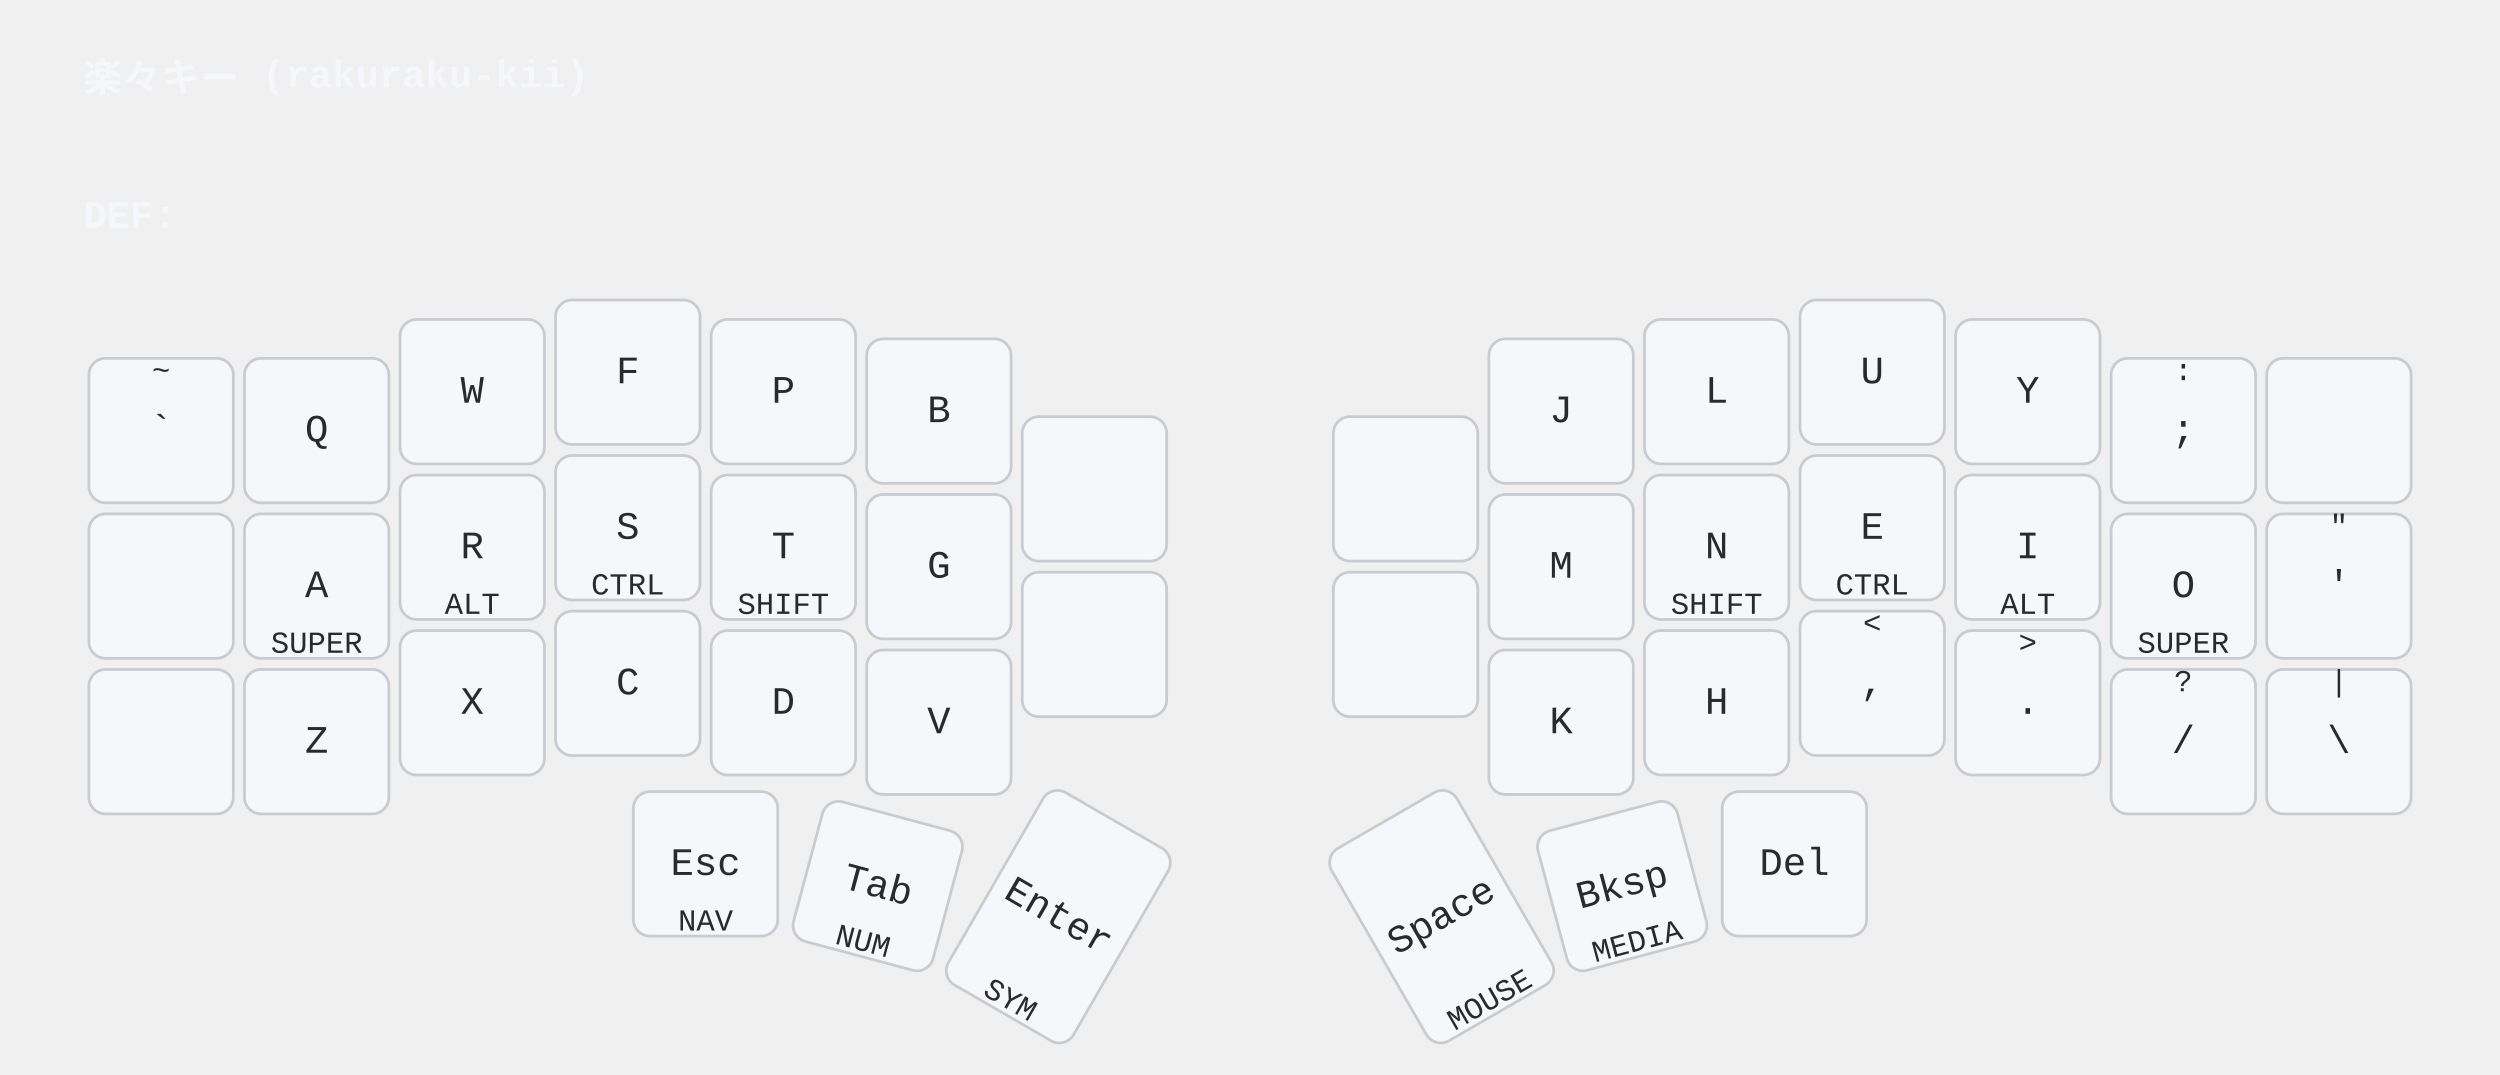
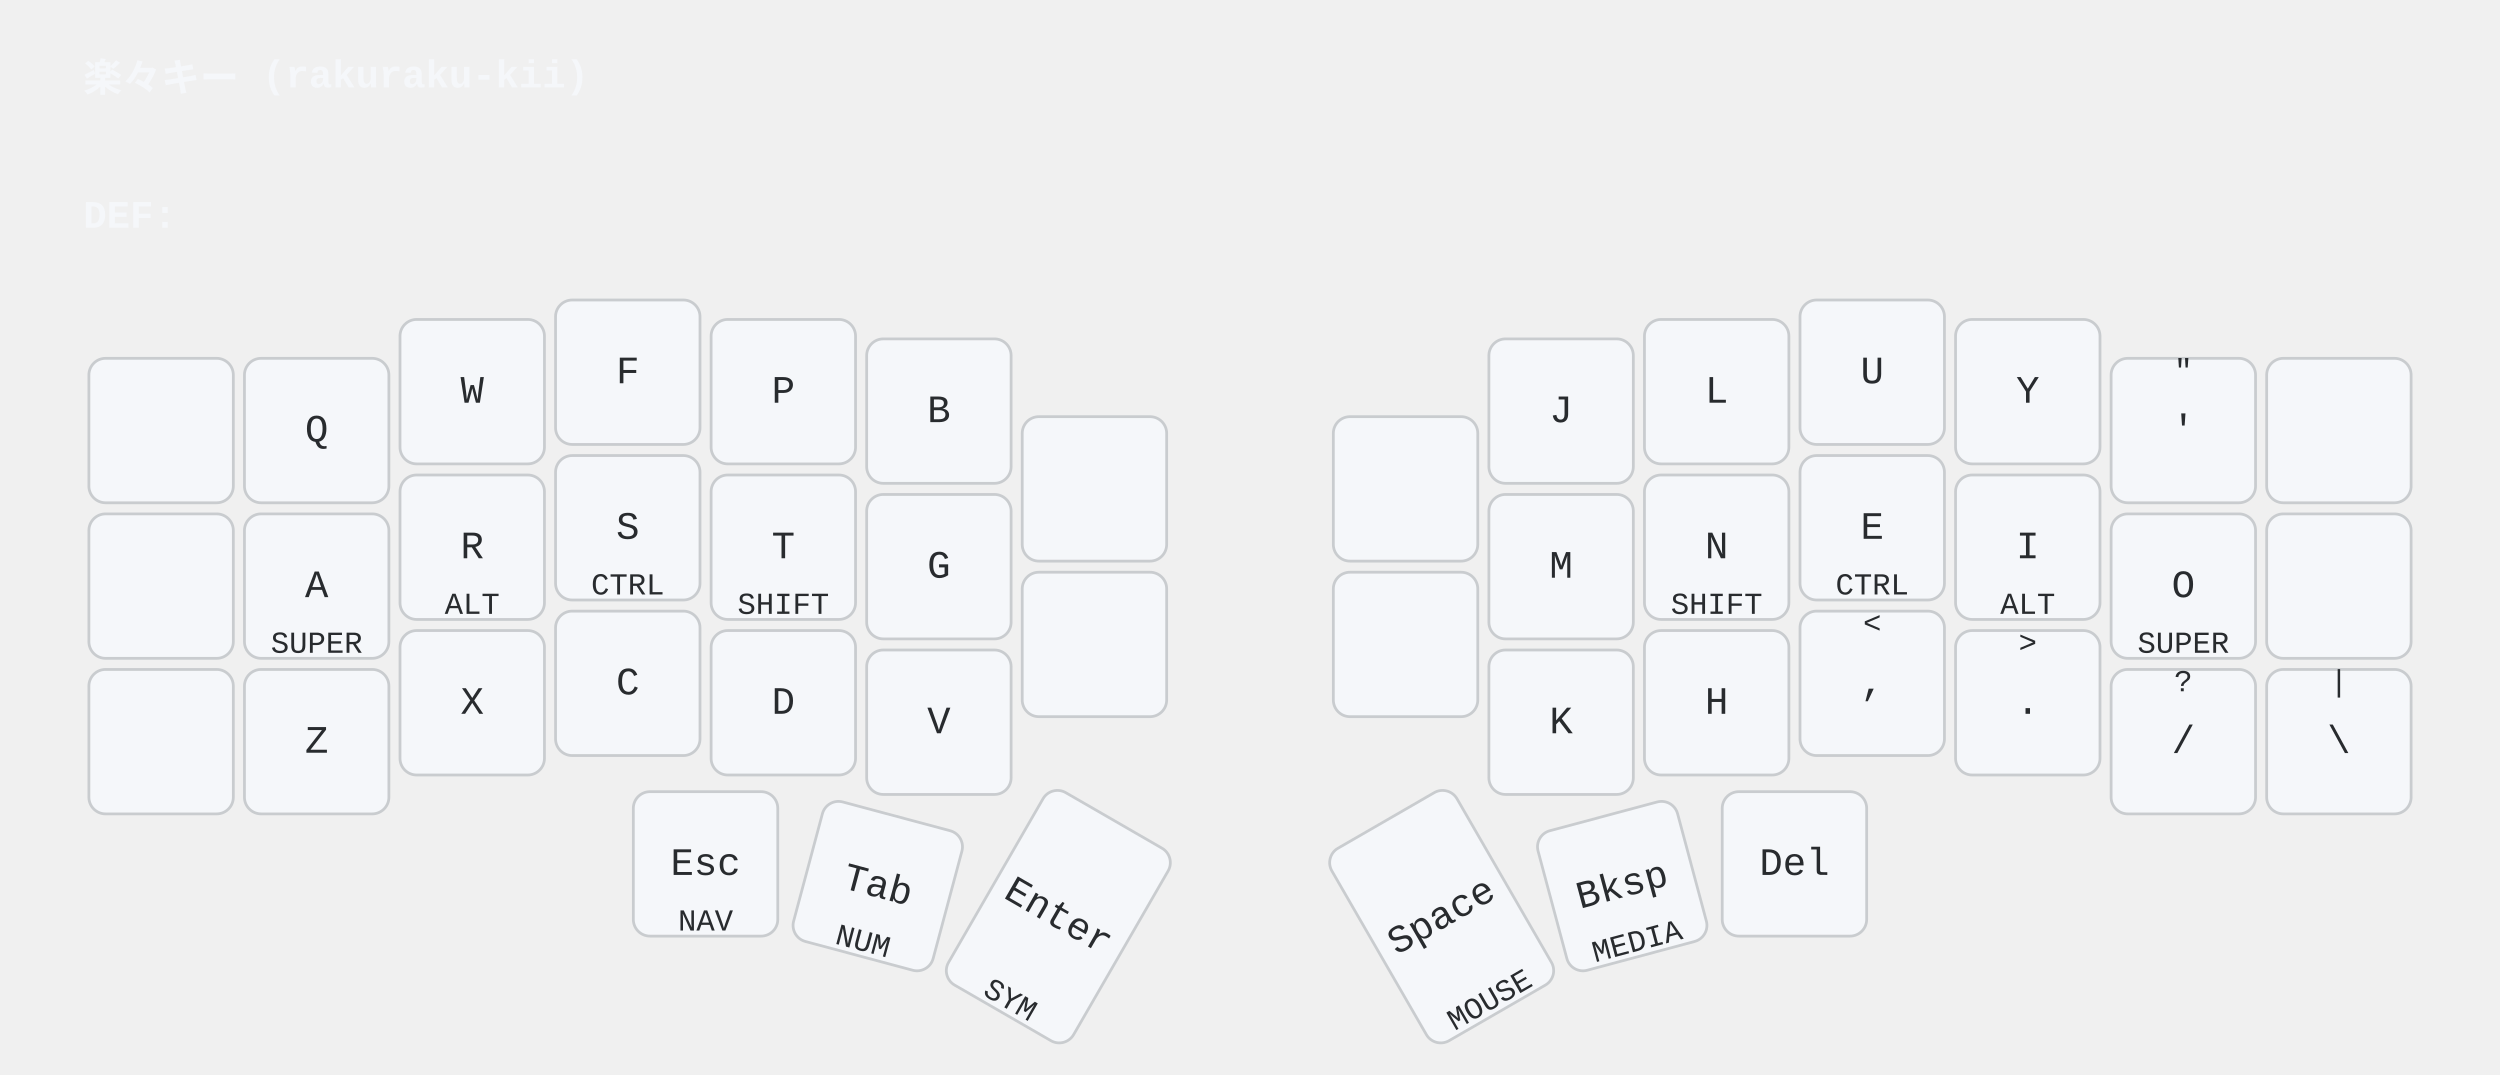
<svg xmlns="http://www.w3.org/2000/svg" width="900" height="387" viewBox="0 0 900 387" class="keymap">
  <style>/* inherit to force styles through use tags */
svg path {
    fill: inherit;
}

/* font and background color specifications */
* {
    background:#282B2E; 
    }
svg.keymap {
    font-family: SFMono-Regular,Consolas,Liberation Mono,Menlo,monospace;
    font-size: 14px;
    font-kerning: normal;
    text-rendering: optimizeLegibility;
    fill: #282B2E;
}

/* default key styling */
rect.key {
    fill: #f5f7fa;
}

rect.key, rect.combo {
    stroke: #c9cccf;
    stroke-width: 1;
}

/* default key side styling, only used is draw_key_sides is set */
rect.side {
    filter: brightness(90%);
}

/* color accent for combo boxes */
rect.combo, rect.combo-separate {
    fill: #5b7cfa;
}

/* color accent for held keys */
rect.held, rect.combo.held {
    fill: #19c6d1;
}

/* color accent for ghost (optional) keys */
rect.ghost, rect.combo.ghost {
    stroke-dasharray: 4, 4;
    stroke-width: 2;
}

text {
    text-anchor: middle;
    dominant-baseline: middle;
}

/* styling for layer labels */
text.label {
    font-weight: bold;
    text-anchor: start;
    fill: #f5f7fa
}

/* styling for optional footer */
text.footer {
    text-anchor: end;
    dominant-baseline: auto;
    stroke: white;
    stroke-width: 4;
    paint-order: stroke;
}

/* styling for combo tap, and key non-tap label text */
text.combo, text.hold, text.shifted, text.left, text.right {
    font-size: 11px;
}

text.hold {
    text-anchor: middle;
    dominant-baseline: auto;
}

text.shifted {
    text-anchor: middle;
    dominant-baseline: hanging;
}

text.left {
    text-anchor: start;
}

text.right {
    text-anchor: end;
}

text.layer-activator {
    text-decoration: underline;
}

/* styling for hold/shifted label text in combo box */
text.combo.hold, text.combo.shifted, text.combo.left, text.combo.right {
    font-size: 8px;
}

/* lighter symbol for transparent keys */
text.trans {
    fill: #282B2E;
}

/* styling for combo dendrons */
path.combo {
    stroke-width: 1;
    stroke: gray;
    fill: none;
}

/* Start Tabler Icons Cleanup */
/* cannot use height/width with glyphs */
.icon-tabler &gt; path {
    fill: inherit;
    stroke: inherit;
    stroke-width: 2;
}
/* hide tabler's default box */
.icon-tabler &gt; path[stroke="none"][fill="none"] {
    visibility: hidden;
}
/* End Tabler Icons Cleanup */

}</style>
  <g transform="translate(30,0)">
    <text x="0" y="28" class="label">楽々キー (rakuraku-kii)</text>
  </g>
  <g transform="translate(0,50)">
    <g transform="translate(30, 0)" class="layer-DEF">
      <text x="0" y="28" class="label" id="DEF">DEF:</text>
      <g transform="translate(0, 56)">
        <g transform="translate(28, 49)" class="key keypos-0">
          <rect rx="6" ry="6" x="-26" y="-26" width="52" height="52" class="key" />
-           <text x="0" y="0" class="key tap">`</text>
-           <text x="0" y="-24" class="key shifted">~</text>
+           <text x="0" y="0" class="key tap" />
+           <text x="0" y="-24" class="key shifted" />
        </g>
        <g transform="translate(84, 49)" class="key keypos-1">
          <rect rx="6" ry="6" x="-26" y="-26" width="52" height="52" class="key" />
          <text x="0" y="0" class="key tap">Q</text>
        </g>
        <g transform="translate(140, 35)" class="key keypos-2">
          <rect rx="6" ry="6" x="-26" y="-26" width="52" height="52" class="key" />
          <text x="0" y="0" class="key tap">W</text>
        </g>
        <g transform="translate(196, 28)" class="key keypos-3">
          <rect rx="6" ry="6" x="-26" y="-26" width="52" height="52" class="key" />
          <text x="0" y="0" class="key tap">F</text>
        </g>
        <g transform="translate(252, 35)" class="key keypos-4">
          <rect rx="6" ry="6" x="-26" y="-26" width="52" height="52" class="key" />
          <text x="0" y="0" class="key tap">P</text>
        </g>
        <g transform="translate(308, 42)" class="key keypos-5">
          <rect rx="6" ry="6" x="-26" y="-26" width="52" height="52" class="key" />
          <text x="0" y="0" class="key tap">B</text>
        </g>
        <g transform="translate(364, 70)" class="key keypos-6">
          <rect rx="6" ry="6" x="-26" y="-26" width="52" height="52" class="key" />
        </g>
        <g transform="translate(476, 70)" class="key keypos-7">
          <rect rx="6" ry="6" x="-26" y="-26" width="52" height="52" class="key" />
        </g>
        <g transform="translate(532, 42)" class="key keypos-8">
          <rect rx="6" ry="6" x="-26" y="-26" width="52" height="52" class="key" />
          <text x="0" y="0" class="key tap">J</text>
        </g>
        <g transform="translate(588, 35)" class="key keypos-9">
          <rect rx="6" ry="6" x="-26" y="-26" width="52" height="52" class="key" />
          <text x="0" y="0" class="key tap">L</text>
        </g>
        <g transform="translate(644, 28)" class="key keypos-10">
          <rect rx="6" ry="6" x="-26" y="-26" width="52" height="52" class="key" />
          <text x="0" y="0" class="key tap">U</text>
        </g>
        <g transform="translate(700, 35)" class="key keypos-11">
          <rect rx="6" ry="6" x="-26" y="-26" width="52" height="52" class="key" />
          <text x="0" y="0" class="key tap">Y</text>
        </g>
        <g transform="translate(756, 49)" class="key keypos-12">
          <rect rx="6" ry="6" x="-26" y="-26" width="52" height="52" class="key" />
-           <text x="0" y="0" class="key tap">;</text>
-           <text x="0" y="-24" class="key shifted">:</text>
+           <text x="0" y="0" class="key tap">'</text>
+           <text x="0" y="-24" class="key shifted">"</text>
        </g>
        <g transform="translate(812, 49)" class="key keypos-13">
          <rect rx="6" ry="6" x="-26" y="-26" width="52" height="52" class="key" />
        </g>
        <g transform="translate(28, 105)" class="key keypos-14">
          <rect rx="6" ry="6" x="-26" y="-26" width="52" height="52" class="key" />
        </g>
        <g transform="translate(84, 105)" class="key keypos-15">
          <rect rx="6" ry="6" x="-26" y="-26" width="52" height="52" class="key" />
          <text x="0" y="0" class="key tap">A</text>
          <text x="0" y="24" class="key hold">SUPER</text>
        </g>
        <g transform="translate(140, 91)" class="key keypos-16">
          <rect rx="6" ry="6" x="-26" y="-26" width="52" height="52" class="key" />
          <text x="0" y="0" class="key tap">R</text>
          <text x="0" y="24" class="key hold">ALT</text>
        </g>
        <g transform="translate(196, 84)" class="key keypos-17">
          <rect rx="6" ry="6" x="-26" y="-26" width="52" height="52" class="key" />
          <text x="0" y="0" class="key tap">S</text>
          <text x="0" y="24" class="key hold">CTRL</text>
        </g>
        <g transform="translate(252, 91)" class="key keypos-18">
          <rect rx="6" ry="6" x="-26" y="-26" width="52" height="52" class="key" />
          <text x="0" y="0" class="key tap">T</text>
          <text x="0" y="24" class="key hold">SHIFT</text>
        </g>
        <g transform="translate(308, 98)" class="key keypos-19">
          <rect rx="6" ry="6" x="-26" y="-26" width="52" height="52" class="key" />
          <text x="0" y="0" class="key tap">G</text>
        </g>
        <g transform="translate(364, 126)" class="key keypos-20">
          <rect rx="6" ry="6" x="-26" y="-26" width="52" height="52" class="key" />
        </g>
        <g transform="translate(476, 126)" class="key keypos-21">
          <rect rx="6" ry="6" x="-26" y="-26" width="52" height="52" class="key" />
        </g>
        <g transform="translate(532, 98)" class="key keypos-22">
          <rect rx="6" ry="6" x="-26" y="-26" width="52" height="52" class="key" />
          <text x="0" y="0" class="key tap">M</text>
        </g>
        <g transform="translate(588, 91)" class="key keypos-23">
          <rect rx="6" ry="6" x="-26" y="-26" width="52" height="52" class="key" />
          <text x="0" y="0" class="key tap">N</text>
          <text x="0" y="24" class="key hold">SHIFT</text>
        </g>
        <g transform="translate(644, 84)" class="key keypos-24">
          <rect rx="6" ry="6" x="-26" y="-26" width="52" height="52" class="key" />
          <text x="0" y="0" class="key tap">E</text>
          <text x="0" y="24" class="key hold">CTRL</text>
        </g>
        <g transform="translate(700, 91)" class="key keypos-25">
          <rect rx="6" ry="6" x="-26" y="-26" width="52" height="52" class="key" />
          <text x="0" y="0" class="key tap">I</text>
          <text x="0" y="24" class="key hold">ALT</text>
        </g>
        <g transform="translate(756, 105)" class="key keypos-26">
          <rect rx="6" ry="6" x="-26" y="-26" width="52" height="52" class="key" />
          <text x="0" y="0" class="key tap">O</text>
          <text x="0" y="24" class="key hold">SUPER</text>
        </g>
        <g transform="translate(812, 105)" class="key keypos-27">
          <rect rx="6" ry="6" x="-26" y="-26" width="52" height="52" class="key" />
-           <text x="0" y="0" class="key tap">'</text>
-           <text x="0" y="-24" class="key shifted">"</text>
        </g>
        <g transform="translate(28, 161)" class="key keypos-28">
          <rect rx="6" ry="6" x="-26" y="-26" width="52" height="52" class="key" />
        </g>
        <g transform="translate(84, 161)" class="key keypos-29">
          <rect rx="6" ry="6" x="-26" y="-26" width="52" height="52" class="key" />
          <text x="0" y="0" class="key tap">Z</text>
        </g>
        <g transform="translate(140, 147)" class="key keypos-30">
          <rect rx="6" ry="6" x="-26" y="-26" width="52" height="52" class="key" />
          <text x="0" y="0" class="key tap">X</text>
        </g>
        <g transform="translate(196, 140)" class="key keypos-31">
          <rect rx="6" ry="6" x="-26" y="-26" width="52" height="52" class="key" />
          <text x="0" y="0" class="key tap">C</text>
        </g>
        <g transform="translate(252, 147)" class="key keypos-32">
          <rect rx="6" ry="6" x="-26" y="-26" width="52" height="52" class="key" />
          <text x="0" y="0" class="key tap">D</text>
        </g>
        <g transform="translate(308, 154)" class="key keypos-33">
          <rect rx="6" ry="6" x="-26" y="-26" width="52" height="52" class="key" />
          <text x="0" y="0" class="key tap">V</text>
        </g>
        <g transform="translate(532, 154)" class="key keypos-34">
          <rect rx="6" ry="6" x="-26" y="-26" width="52" height="52" class="key" />
          <text x="0" y="0" class="key tap">K</text>
        </g>
        <g transform="translate(588, 147)" class="key keypos-35">
          <rect rx="6" ry="6" x="-26" y="-26" width="52" height="52" class="key" />
          <text x="0" y="0" class="key tap">H</text>
        </g>
        <g transform="translate(644, 140)" class="key keypos-36">
          <rect rx="6" ry="6" x="-26" y="-26" width="52" height="52" class="key" />
          <text x="0" y="0" class="key tap">,</text>
          <text x="0" y="-24" class="key shifted">&lt;</text>
        </g>
        <g transform="translate(700, 147)" class="key keypos-37">
          <rect rx="6" ry="6" x="-26" y="-26" width="52" height="52" class="key" />
          <text x="0" y="0" class="key tap">.</text>
          <text x="0" y="-24" class="key shifted">&gt;</text>
        </g>
        <g transform="translate(756, 161)" class="key keypos-38">
          <rect rx="6" ry="6" x="-26" y="-26" width="52" height="52" class="key" />
          <text x="0" y="0" class="key tap">/</text>
          <text x="0" y="-24" class="key shifted">?</text>
        </g>
        <g transform="translate(812, 161)" class="key keypos-39">
          <rect rx="6" ry="6" x="-26" y="-26" width="52" height="52" class="key" />
          <text x="0" y="0" class="key tap">\</text>
          <text x="0" y="-24" class="key shifted">|</text>
        </g>
        <g transform="translate(224, 205)" class="key keypos-40">
          <rect rx="6" ry="6" x="-26" y="-26" width="52" height="52" class="key" />
          <text x="0" y="0" class="key tap">Esc</text>
          <text x="0" y="24" class="key hold">NAV</text>
        </g>
        <g transform="translate(286, 213) rotate(15.0)" class="key keypos-41">
          <rect rx="6" ry="6" x="-26" y="-26" width="52" height="52" class="key" />
          <text x="0" y="0" class="key tap">Tab</text>
          <text x="0" y="24" class="key hold">NUM</text>
        </g>
        <g transform="translate(351, 224) rotate(30.0)" class="key keypos-42">
          <rect rx="6" ry="6" x="-26" y="-40" width="52" height="80" class="key" />
          <text x="0" y="0" class="key tap">Enter</text>
          <text x="0" y="38" class="key hold">SYM</text>
        </g>
        <g transform="translate(489, 224) rotate(-30.0)" class="key keypos-43">
          <rect rx="6" ry="6" x="-26" y="-40" width="52" height="80" class="key" />
          <text x="0" y="0" class="key tap">Space</text>
          <text x="0" y="38" class="key hold">MOUSE</text>
        </g>
        <g transform="translate(554, 213) rotate(-15.0)" class="key keypos-44">
          <rect rx="6" ry="6" x="-26" y="-26" width="52" height="52" class="key" />
          <text x="0" y="0" class="key tap">Bksp</text>
          <text x="0" y="24" class="key hold">MEDIA</text>
        </g>
        <g transform="translate(616, 205)" class="key keypos-45">
          <rect rx="6" ry="6" x="-26" y="-26" width="52" height="52" class="key" />
          <text x="0" y="0" class="key tap">Del</text>
        </g>
      </g>
    </g>
  </g>
</svg>
